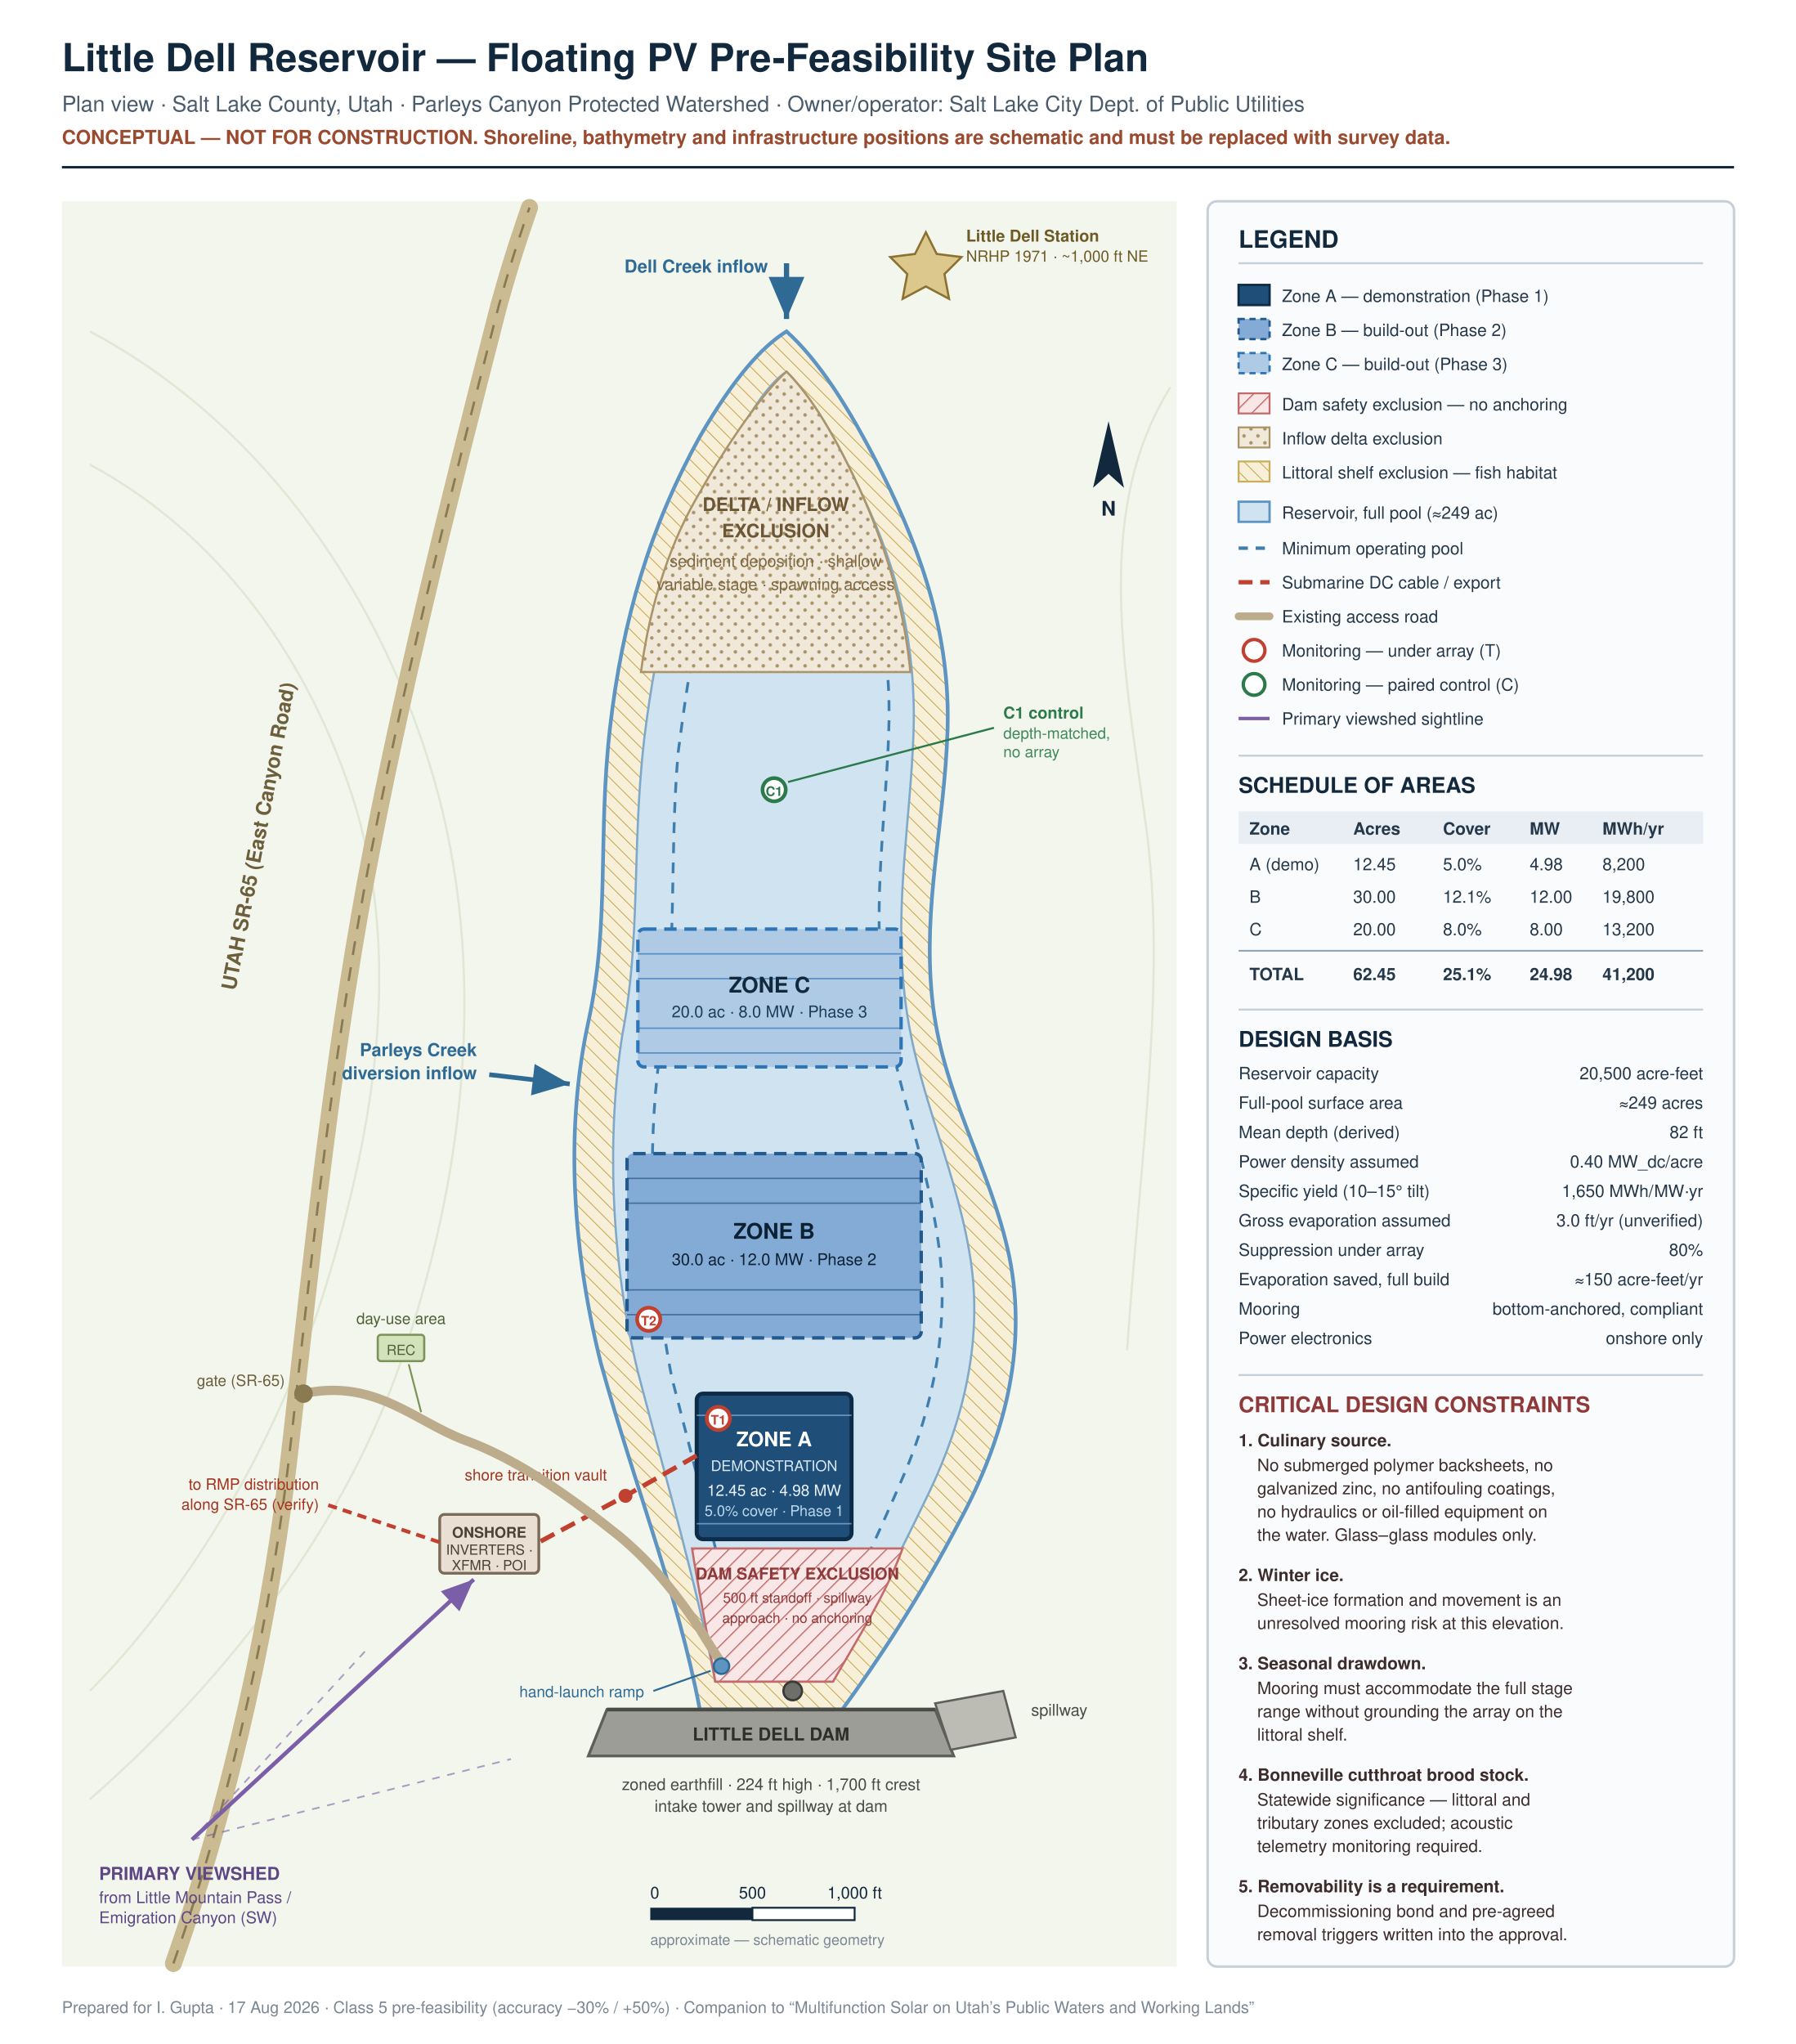
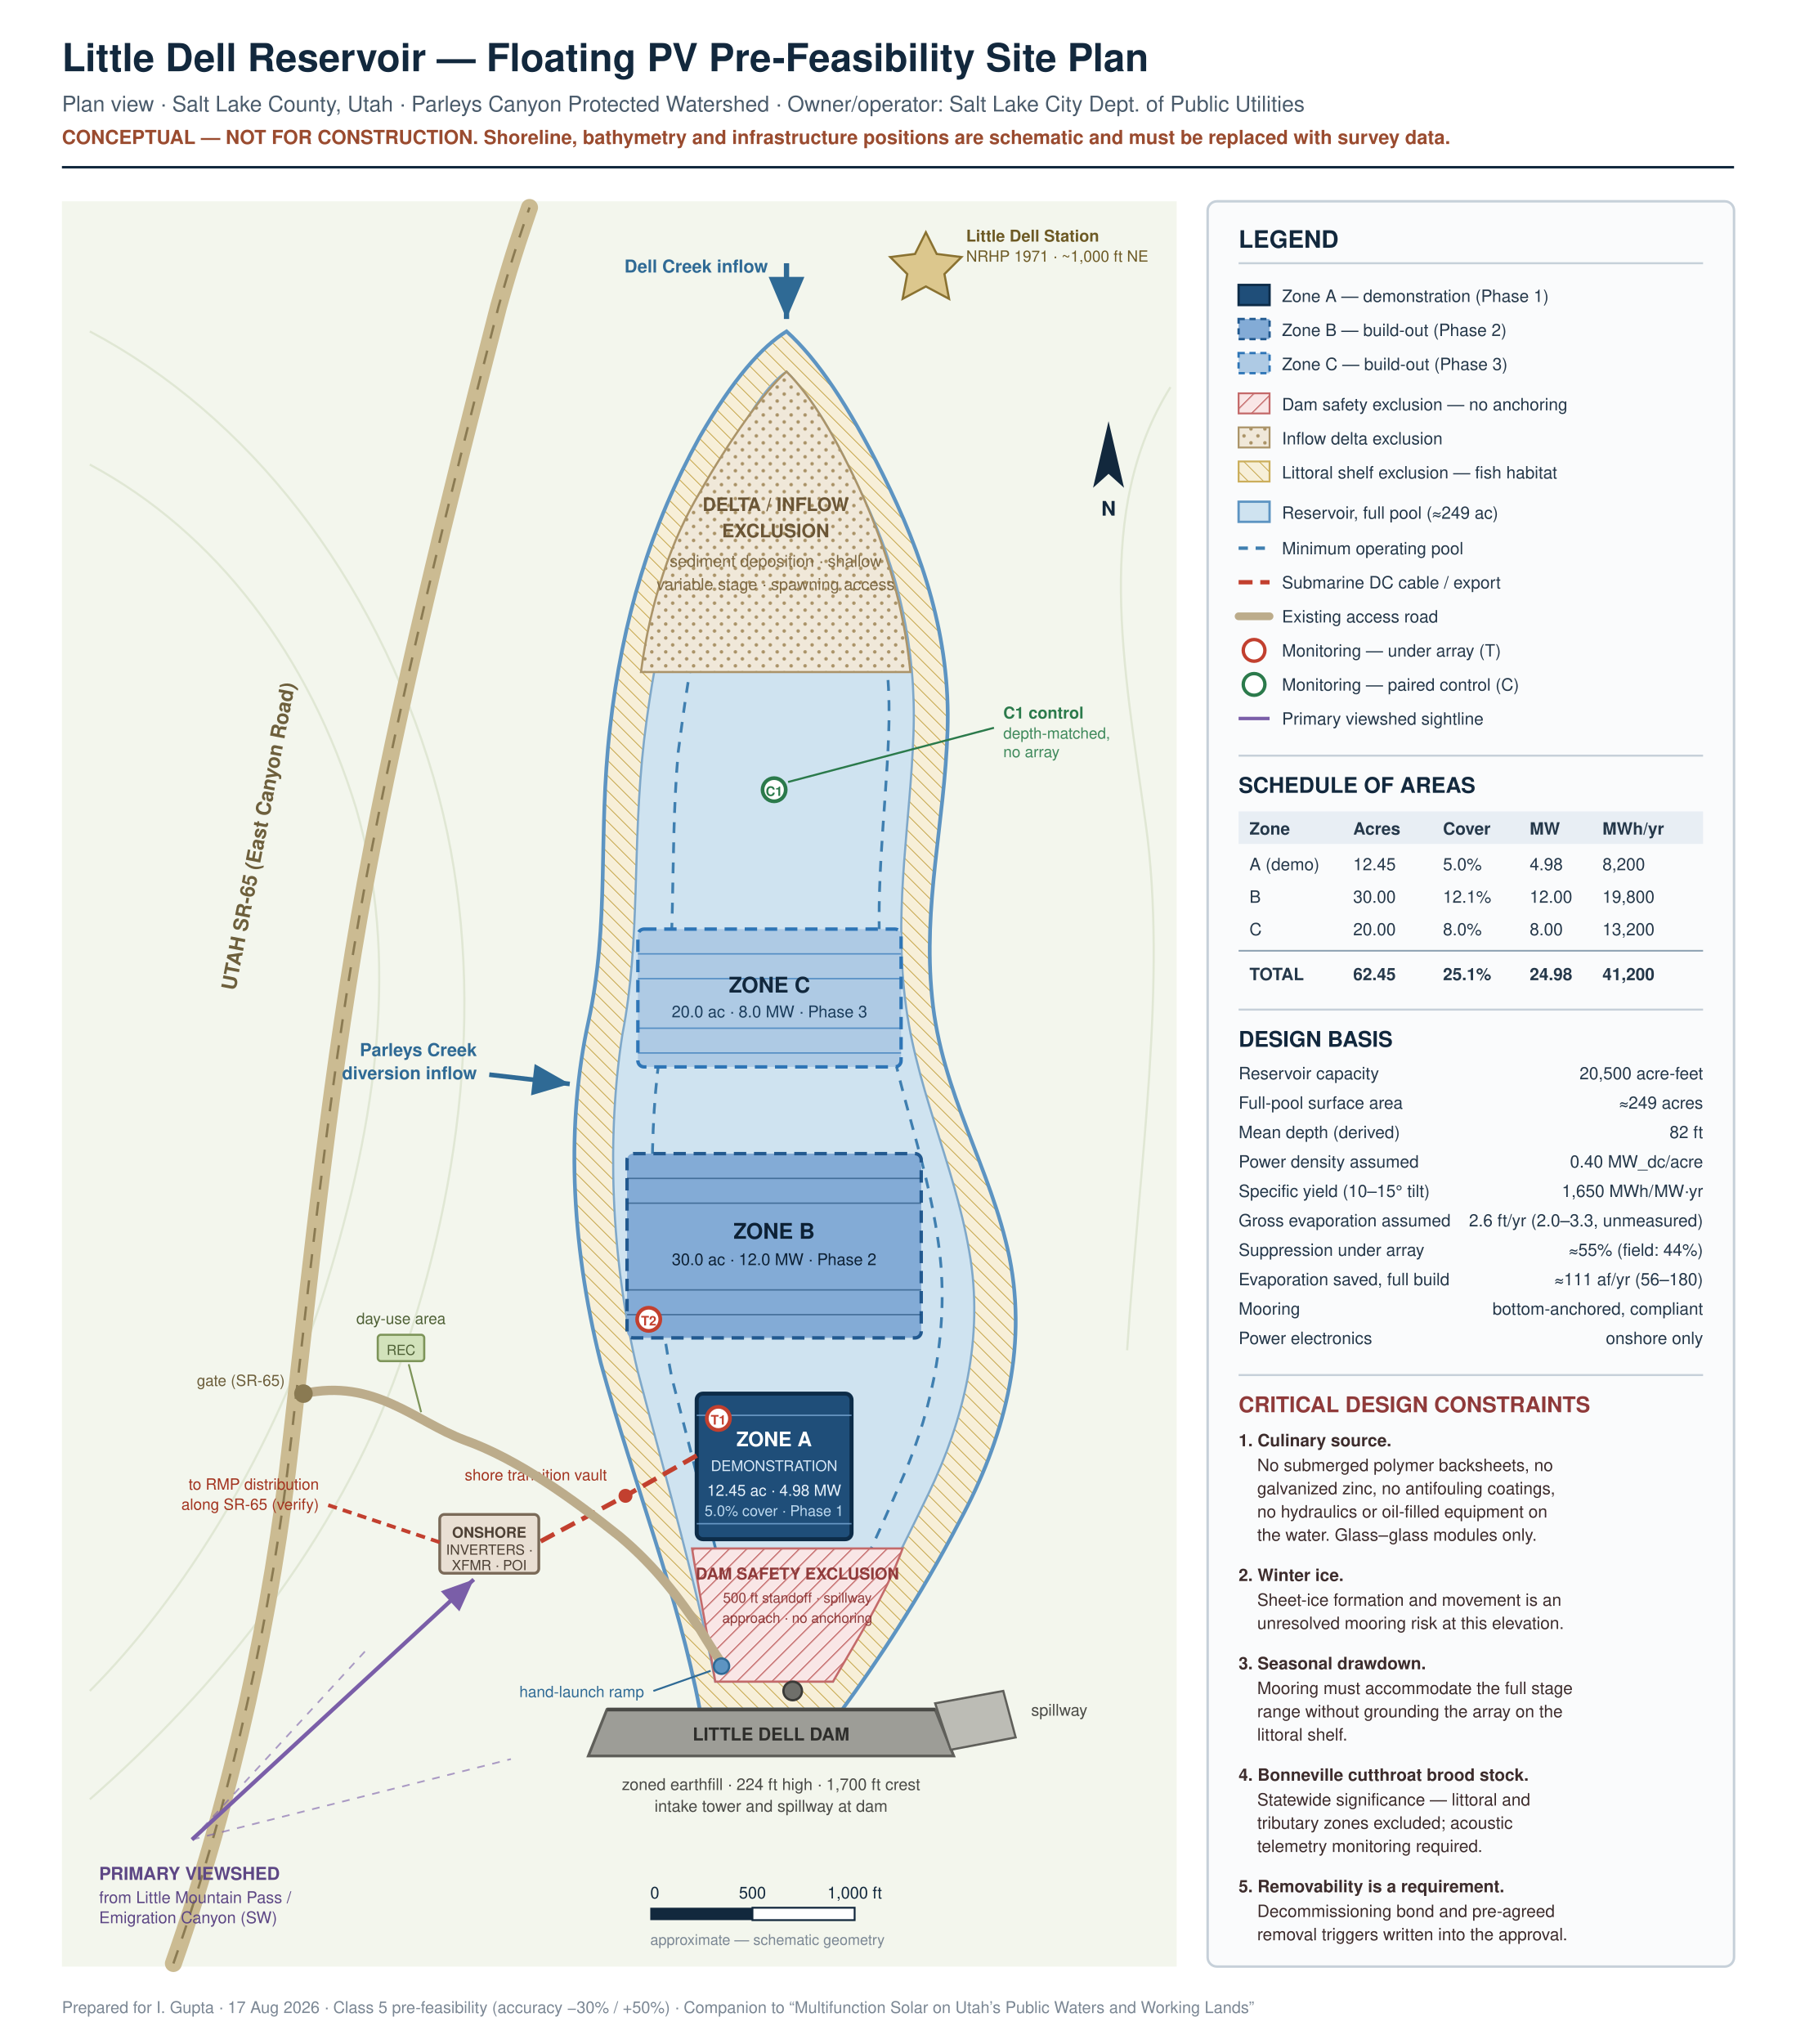
<svg xmlns="http://www.w3.org/2000/svg" viewBox="0 0 1160 1320" width="1160" height="1320" font-family="Helvetica, Arial, sans-serif">
  <defs>
    <pattern id="pExcl" width="8" height="8" patternTransform="rotate(45)" patternUnits="userSpaceOnUse">
      <rect width="8" height="8" fill="#f9e6e6" />
      <line x1="0" y1="0" x2="0" y2="8" stroke="#c46a6a" stroke-width="1.5" />
    </pattern>
    <pattern id="pLitt" width="7" height="7" patternTransform="rotate(-45)" patternUnits="userSpaceOnUse">
      <rect width="7" height="7" fill="#f7efd8" />
      <line x1="0" y1="0" x2="0" y2="7" stroke="#cbae5c" stroke-width="1.2" />
    </pattern>
    <pattern id="pDelta" width="9" height="9" patternUnits="userSpaceOnUse">
      <rect width="9" height="9" fill="#f0e8d9" />
      <circle cx="2.5" cy="2.5" r="1.15" fill="#ab9469" />
      <circle cx="7" cy="7" r="1.15" fill="#ab9469" />
    </pattern>
    <marker id="arw" markerWidth="10" markerHeight="10" refX="8" refY="3.4" orient="auto">
      <path d="M0,0 L8,3.4 L0,6.8 Z" fill="#2f6a95" />
    </marker>
    <marker id="arwP" markerWidth="10" markerHeight="10" refX="8" refY="3.4" orient="auto">
      <path d="M0,0 L8,3.4 L0,6.8 Z" fill="#7a5ea8" />
    </marker>
  </defs>
  <rect width="1160" height="1320" fill="#ffffff" />
  <text x="40" y="46" font-size="25" font-weight="700" fill="#12283d">Little Dell Reservoir — Floating PV Pre-Feasibility Site Plan</text>
  <text x="40" y="72" font-size="14" fill="#4a5b6b">Plan view · Salt Lake County, Utah · Parleys Canyon Protected Watershed · Owner/operator: Salt Lake City Dept. of Public Utilities</text>
  <text x="40" y="93" font-size="12.5" font-weight="600" fill="#9a4b2f">CONCEPTUAL — NOT FOR CONSTRUCTION. Shoreline, bathymetry and infrastructure positions are schematic and must be replaced with survey data.</text>
  <line x1="40" y1="108" x2="1120" y2="108" stroke="#12283d" stroke-width="1.6" />
  <rect x="40" y="130" width="720" height="1140" fill="#f3f6ed" />
  <g stroke="#e0e7d4" stroke-width="1.4" fill="none">
    <path d="M58,300 C140,344 200,424 230,522 C258,618 244,722 210,832 C178,936 118,1032 58,1092" />
    <path d="M58,214 C160,268 242,372 280,502 C316,626 300,762 258,882 C218,996 138,1092 58,1162" />
    <path d="M756,250 C706,330 726,430 740,532 C754,632 736,752 728,872" />
  </g>
  <path d="M112,1268 C150,1160 176,1040 188,930 C202,806 214,690 236,570 C258,452 288,330 322,198 C332,162 338,146 342,134" fill="none" stroke="#cbbb92" stroke-width="11" stroke-linecap="round" />
  <path d="M112,1268 C150,1160 176,1040 188,930 C202,806 214,690 236,570 C258,452 288,330 322,198 C332,162 338,146 342,134" fill="none" stroke="#8a7a52" stroke-width="1.5" stroke-dasharray="9 8" />
  <text x="152" y="640" font-size="13" font-weight="700" fill="#6d5f3c" transform="rotate(-79 152 640)">UTAH SR-65 (East Canyon Road)</text>
  <path d="M452,1104 C438,1030 410,960 388,880 C368,800 366,724 380,660            C394,596 386,540 394,470 C402,400 420,340 452,282            C474,244 492,224 508,214            C528,232 548,262 570,306 C596,358 614,412 612,472            C610,532 596,584 602,644 C608,706 640,754 652,812            C664,872 648,930 620,982 C594,1032 566,1074 544,1104 Z" fill="url(#pLitt)" stroke="#5d94c2" stroke-width="2.4" />
  <path d="M462,1086 C450,1024 432,962 412,886 C394,812 392,732 402,668            C414,606 408,548 416,478 C424,412 438,354 466,300            C484,266 496,248 508,240            C524,256 540,282 558,322 C580,368 592,418 590,474            C588,530 578,582 584,640 C590,700 616,750 626,808            C636,864 622,918 600,964 C578,1010 556,1052 538,1086 Z" fill="#cfe3f0" stroke="#7fa8c9" stroke-width="1.4" />
  <path d="M478,1064 C466,1014 452,960 434,890 C420,820 418,740 426,682            C438,620 432,556 438,486 C446,424 456,362 480,314            C494,286 502,268 510,262            C522,276 534,296 548,332 C566,374 576,420 574,474            C572,528 564,580 570,638 C576,696 598,744 606,802            C614,856 602,910 584,952 C566,994 548,1032 532,1064 Z" fill="none" stroke="#3f7fb0" stroke-width="1.8" stroke-dasharray="7 6" />
  <path d="M508,240 C524,256 540,282 558,322 C572,354 584,392 588,434            L414,434 C420,388 434,348 452,318 C470,286 494,252 508,240 Z" fill="url(#pDelta)" stroke="#ab9469" stroke-width="1.4" />
  <text x="501" y="330" font-size="12" font-weight="700" fill="#6b5636" text-anchor="middle">DELTA / INFLOW</text>
  <text x="501" y="347" font-size="12" font-weight="700" fill="#6b5636" text-anchor="middle">EXCLUSION</text>
  <text x="501" y="366" font-size="10.5" fill="#7d6842" text-anchor="middle">sediment deposition · shallow</text>
  <text x="501" y="381" font-size="10.5" fill="#7d6842" text-anchor="middle">variable stage · spawning access</text>
  <path d="M447,1000 L583,1000 C572,1030 554,1058 538,1086 L462,1086 C455,1044 450,1020 447,1000 Z" fill="url(#pExcl)" stroke="#c46a6a" stroke-width="1.4" />
  <text x="515" y="1020" font-size="10.5" font-weight="700" fill="#8f3a3a" text-anchor="middle">DAM SAFETY EXCLUSION</text>
  <text x="515" y="1035" font-size="9" fill="#8f3a3a" text-anchor="middle">500 ft standoff · spillway</text>
  <text x="515" y="1048" font-size="9" fill="#8f3a3a" text-anchor="middle">approach · no anchoring</text>
  <path d="M392,1104 L604,1104 L616,1134 L380,1134 Z" fill="#9d9d97" stroke="#5f5f5a" stroke-width="1.8" />
  <line x1="392" y1="1104" x2="604" y2="1104" stroke="#4a4a46" stroke-width="2.4" />
  <text x="498" y="1124" font-size="11.5" font-weight="700" fill="#2e2e2b" text-anchor="middle">LITTLE DELL DAM</text>
  <path d="M604,1100 L648,1092 L656,1122 L614,1130 Z" fill="#bcbcb5" stroke="#5f5f5a" stroke-width="1.4" />
  <text x="666" y="1108" font-size="10.5" fill="#4a4a46">spillway</text>
  <circle cx="512" cy="1092" r="6" fill="#6f6f6a" stroke="#3a3a37" stroke-width="1.5" />
  <text x="498" y="1156" font-size="10.5" fill="#4a4a46" text-anchor="middle">zoned earthfill · 224 ft high · 1,700 ft crest</text>
  <text x="498" y="1170" font-size="10.5" fill="#4a4a46" text-anchor="middle">intake tower and spillway at dam</text>
  <line x1="508" y1="170" x2="508" y2="206" stroke="#2f6a95" stroke-width="3.4" marker-end="url(#arw)" />
  <text x="496" y="176" font-size="11.5" font-weight="600" fill="#2f6a95" text-anchor="end">Dell Creek inflow</text>
  <line x1="316" y1="694" x2="368" y2="700" stroke="#2f6a95" stroke-width="3" marker-end="url(#arw)" />
  <text x="308" y="682" font-size="11.5" font-weight="600" fill="#2f6a95" text-anchor="end">Parleys Creek</text>
  <text x="308" y="697" font-size="11.5" font-weight="600" fill="#2f6a95" text-anchor="end">diversion inflow</text>
  <rect x="412" y="600" width="170" height="89" rx="4" fill="#aecae4" stroke="#2e75b6" stroke-width="2.2" stroke-dasharray="8 5" />
  <g stroke="#2e75b6" stroke-width="0.9" opacity="0.7">
    <line x1="412" y1="616" x2="582" y2="616" />
    <line x1="412" y1="632" x2="582" y2="632" />
    <line x1="412" y1="664" x2="582" y2="664" />
    <line x1="412" y1="680" x2="582" y2="680" />
  </g>
  <text x="497" y="641" font-size="14" font-weight="700" fill="#12283d" text-anchor="middle">ZONE C</text>
  <text x="497" y="657" font-size="10.5" fill="#1b3d5c" text-anchor="middle">20.0 ac · 8.0 MW · Phase 3</text>
  <rect x="405" y="745" width="190" height="119" rx="4" fill="#83abd6" stroke="#22598f" stroke-width="2.2" stroke-dasharray="8 5" />
  <g stroke="#1b4771" stroke-width="0.9" opacity="0.6">
    <line x1="405" y1="761" x2="595" y2="761" />
    <line x1="405" y1="777" x2="595" y2="777" />
    <line x1="405" y1="833" x2="595" y2="833" />
    <line x1="405" y1="849" x2="595" y2="849" />
  </g>
  <text x="500" y="800" font-size="14" font-weight="700" fill="#0d2135" text-anchor="middle">ZONE B</text>
  <text x="500" y="817" font-size="10.5" fill="#0d2135" text-anchor="middle">30.0 ac · 12.0 MW · Phase 2</text>
  <rect x="450" y="900" width="100" height="94" rx="4" fill="#1f4e79" stroke="#0d2c48" stroke-width="2.6" />
  <g stroke="#7fb0dd" stroke-width="0.9" opacity="0.75">
    <line x1="450" y1="914" x2="550" y2="914" />
    <line x1="450" y1="984" x2="550" y2="984" />
  </g>
  <text x="500" y="934" font-size="13" font-weight="700" fill="#ffffff" text-anchor="middle">ZONE A</text>
  <text x="500" y="950" font-size="9.5" fill="#d7e8f7" text-anchor="middle">DEMONSTRATION</text>
  <text x="500" y="966" font-size="10" fill="#e8f2fb" text-anchor="middle">12.45 ac · 4.98 MW</text>
  <text x="500" y="979" font-size="9.5" fill="#bcd8ef" text-anchor="middle">5.0% cover · Phase 1</text>
  <circle cx="464" cy="916" r="7.5" fill="#ffffff" stroke="#c2402f" stroke-width="2.4" />
  <text x="464" y="920" font-size="8.5" font-weight="700" fill="#c2402f" text-anchor="middle">T1</text>
  <circle cx="419" cy="852" r="7.5" fill="#ffffff" stroke="#c2402f" stroke-width="2.4" />
  <text x="419" y="856" font-size="8.5" font-weight="700" fill="#c2402f" text-anchor="middle">T2</text>
  <circle cx="500" cy="510" r="7.5" fill="#ffffff" stroke="#2b7a4b" stroke-width="2.4" />
  <text x="500" y="514" font-size="8.5" font-weight="700" fill="#2b7a4b" text-anchor="middle">C1</text>
  <line x1="509" y1="505" x2="642" y2="470" stroke="#2b7a4b" stroke-width="1.3" />
  <text x="648" y="464" font-size="10.5" font-weight="600" fill="#2b7a4b">C1 control</text>
  <text x="648" y="477" font-size="10" fill="#3f8a5c">depth-matched,</text>
  <text x="648" y="489" font-size="10" fill="#3f8a5c">no array</text>
  <path d="M450,940 L404,966 L348,996" fill="none" stroke="#c2402f" stroke-width="3" stroke-dasharray="10 5" />
  <circle cx="404" cy="966" r="4.5" fill="#c2402f" />
  <text x="392" y="956" font-size="10" fill="#a2331f" text-anchor="end">shore transition vault</text>
  <rect x="284" y="978" width="64" height="38" rx="3" fill="#e9dfd3" stroke="#7a6a58" stroke-width="1.8" />
  <text x="316" y="993" font-size="9.5" font-weight="700" fill="#4d4034" text-anchor="middle">ONSHORE</text>
  <text x="316" y="1004" font-size="9" fill="#4d4034" text-anchor="middle">INVERTERS ·</text>
  <text x="316" y="1014" font-size="9" fill="#4d4034" text-anchor="middle">XFMR · POI</text>
  <path d="M284,996 L212,972" fill="none" stroke="#c2402f" stroke-width="2.4" stroke-dasharray="6 4" />
  <text x="206" y="962" font-size="10" fill="#a2331f" text-anchor="end">to RMP distribution</text>
  <text x="206" y="975" font-size="10" fill="#a2331f" text-anchor="end">along SR-65 (verify)</text>
  <path d="M196,900 C242,890 268,918 300,930 C334,942 370,968 400,992 C424,1012 440,1034 452,1052 C458,1062 462,1068 466,1074" fill="none" stroke="#bcac8b" stroke-width="6" stroke-linecap="round" />
  <circle cx="196" cy="900" r="6" fill="#8a7a52" />
  <text x="184" y="895" font-size="10" fill="#6d5f3c" text-anchor="end">gate (SR-65)</text>
  <circle cx="466" cy="1076" r="5" fill="#5d94c2" stroke="#2f6a95" stroke-width="1.4" />
  <line x1="459" y1="1079" x2="422" y2="1092" stroke="#2f6a95" stroke-width="1.2" />
  <text x="416" y="1096" font-size="10" fill="#2f6a95" text-anchor="end">hand-launch ramp</text>
  <rect x="244" y="862" width="30" height="17" rx="2" fill="#d2e2bb" stroke="#7d9459" stroke-width="1.4" />
  <text x="259" y="875" font-size="9" fill="#4f6136" text-anchor="middle">REC</text>
  <text x="259" y="855" font-size="10" fill="#4f6136" text-anchor="middle">day-use area</text>
  <line x1="264" y1="881" x2="272" y2="912" stroke="#7d9459" stroke-width="1.2" />
  <path d="M598,150 l7,14 l16,2 l-11,11 l3,16 l-15,-8 l-15,8 l3,-16 l-11,-11 l16,-2 Z" fill="#dcc78d" stroke="#8a7231" stroke-width="1.4" />
  <text x="624" y="156" font-size="10.5" font-weight="600" fill="#6d5a25">Little Dell Station</text>
  <text x="624" y="169" font-size="10" fill="#6d5a25">NRHP 1971 · ~1,000 ft NE</text>
  <line x1="124" y1="1188" x2="306" y2="1020" stroke="#7a5ea8" stroke-width="2.6" marker-end="url(#arwP)" />
  <path d="M124,1188 L238,1064 M124,1188 L330,1136" fill="none" stroke="#7a5ea8" stroke-width="1.1" stroke-dasharray="5 5" opacity="0.6" />
  <text x="64" y="1214" font-size="11.5" font-weight="700" fill="#5d4785">PRIMARY VIEWSHED</text>
  <text x="64" y="1229" font-size="10.5" fill="#5d4785">from Little Mountain Pass /</text>
  <text x="64" y="1242" font-size="10.5" fill="#5d4785">Emigration Canyon (SW)</text>
  <g transform="translate(716,300)">
    <path d="M0,-28 L10,15 L0,6 L-10,15 Z" fill="#12283d" />
    <text x="0" y="33" font-size="13" font-weight="700" fill="#12283d" text-anchor="middle">N</text>
  </g>
  <g transform="translate(420,1232)">
    <rect x="0" y="0" width="66" height="8" fill="#12283d" />
    <rect x="66" y="0" width="66" height="8" fill="#ffffff" stroke="#12283d" stroke-width="1.2" />
    <text x="0" y="-6" font-size="10.5" fill="#12283d">0</text>
    <text x="66" y="-6" font-size="10.5" fill="#12283d" text-anchor="middle">500</text>
    <text x="132" y="-6" font-size="10.5" fill="#12283d" text-anchor="middle">1,000 ft</text>
    <text x="0" y="24" font-size="9.5" fill="#7b8794">approximate — schematic geometry</text>
  </g>
  <rect x="780" y="130" width="340" height="1140" rx="6" fill="#fafbfc" stroke="#c6d0d9" stroke-width="1.6" />
  <text x="800" y="160" font-size="15.5" font-weight="700" fill="#12283d">LEGEND</text>
  <line x1="800" y1="170" x2="1100" y2="170" stroke="#c6d0d9" stroke-width="1.3" />
  <g font-size="11" fill="#25384a">
    <rect x="800" y="184" width="20" height="13" fill="#1f4e79" stroke="#0d2c48" stroke-width="1.5" />
    <text x="828" y="195">Zone A — demonstration (Phase 1)</text>
    <rect x="800" y="206" width="20" height="13" fill="#83abd6" stroke="#22598f" stroke-width="1.5" stroke-dasharray="4 3" />
    <text x="828" y="217">Zone B — build-out (Phase 2)</text>
    <rect x="800" y="228" width="20" height="13" fill="#aecae4" stroke="#2e75b6" stroke-width="1.5" stroke-dasharray="4 3" />
    <text x="828" y="239">Zone C — build-out (Phase 3)</text>
    <rect x="800" y="254" width="20" height="13" fill="url(#pExcl)" stroke="#c46a6a" stroke-width="1.2" />
    <text x="828" y="265">Dam safety exclusion — no anchoring</text>
    <rect x="800" y="276" width="20" height="13" fill="url(#pDelta)" stroke="#ab9469" stroke-width="1.2" />
    <text x="828" y="287">Inflow delta exclusion</text>
    <rect x="800" y="298" width="20" height="13" fill="url(#pLitt)" stroke="#cbae5c" stroke-width="1.2" />
    <text x="828" y="309">Littoral shelf exclusion — fish habitat</text>
    <rect x="800" y="324" width="20" height="13" fill="#cfe3f0" stroke="#5d94c2" stroke-width="1.5" />
    <text x="828" y="335">Reservoir, full pool (≈249 ac)</text>
    <line x1="800" y1="354" x2="820" y2="354" stroke="#3f7fb0" stroke-width="2.2" stroke-dasharray="6 5" />
    <text x="828" y="358">Minimum operating pool</text>
    <line x1="800" y1="376" x2="820" y2="376" stroke="#c2402f" stroke-width="2.8" stroke-dasharray="9 5" />
    <text x="828" y="380">Submarine DC cable / export</text>
    <line x1="800" y1="398" x2="820" y2="398" stroke="#bcac8b" stroke-width="5" stroke-linecap="round" />
    <text x="828" y="402">Existing access road</text>
    <circle cx="810" cy="420" r="7" fill="#ffffff" stroke="#c2402f" stroke-width="2.2" />
    <text x="828" y="424">Monitoring — under array (T)</text>
    <circle cx="810" cy="442" r="7" fill="#ffffff" stroke="#2b7a4b" stroke-width="2.2" />
    <text x="828" y="446">Monitoring — paired control (C)</text>
    <line x1="800" y1="464" x2="820" y2="464" stroke="#7a5ea8" stroke-width="2.2" />
    <text x="828" y="468">Primary viewshed sightline</text>
  </g>
  <line x1="800" y1="488" x2="1100" y2="488" stroke="#c6d0d9" stroke-width="1.3" />
  <text x="800" y="512" font-size="14" font-weight="700" fill="#12283d">SCHEDULE OF AREAS</text>
  <g font-size="11" fill="#25384a">
    <rect x="800" y="524" width="300" height="21" fill="#e8eef4" />
    <text x="807" y="539" font-weight="700">Zone</text>
    <text x="874" y="539" font-weight="700">Acres</text>
    <text x="932" y="539" font-weight="700">Cover</text>
    <text x="988" y="539" font-weight="700">MW</text>
    <text x="1035" y="539" font-weight="700">MWh/yr</text>
    <text x="807" y="562">A (demo)</text>
    <text x="874" y="562">12.45</text>
    <text x="932" y="562">5.0%</text>
    <text x="988" y="562">4.98</text>
    <text x="1035" y="562">8,200</text>
    <text x="807" y="583">B</text>
    <text x="874" y="583">30.00</text>
    <text x="932" y="583">12.1%</text>
    <text x="988" y="583">12.00</text>
    <text x="1035" y="583">19,800</text>
    <text x="807" y="604">C</text>
    <text x="874" y="604">20.00</text>
    <text x="932" y="604">8.0%</text>
    <text x="988" y="604">8.00</text>
    <text x="1035" y="604">13,200</text>
    <line x1="800" y1="614" x2="1100" y2="614" stroke="#8fa2b3" stroke-width="1.1" />
    <text x="807" y="633" font-weight="700">TOTAL</text>
    <text x="874" y="633" font-weight="700">62.45</text>
    <text x="932" y="633" font-weight="700">25.1%</text>
    <text x="988" y="633" font-weight="700">24.98</text>
    <text x="1035" y="633" font-weight="700">41,200</text>
  </g>
  <line x1="800" y1="652" x2="1100" y2="652" stroke="#c6d0d9" stroke-width="1.3" />
  <text x="800" y="676" font-size="14" font-weight="700" fill="#12283d">DESIGN BASIS</text>
  <g font-size="11" fill="#25384a">
    <text x="800" y="697">Reservoir capacity</text>
    <text x="1100" y="697" text-anchor="end">20,500 acre-feet</text>
    <text x="800" y="716">Full-pool surface area</text>
    <text x="1100" y="716" text-anchor="end">≈249 acres</text>
    <text x="800" y="735">Mean depth (derived)</text>
    <text x="1100" y="735" text-anchor="end">82 ft</text>
    <text x="800" y="754">Power density assumed</text>
    <text x="1100" y="754" text-anchor="end">0.40 MW_dc/acre</text>
    <text x="800" y="773">Specific yield (10–15° tilt)</text>
    <text x="1100" y="773" text-anchor="end">1,650 MWh/MW·yr</text>
    <text x="800" y="792">Gross evaporation assumed</text>
-     <text x="1100" y="792" text-anchor="end">3.0 ft/yr (unverified)</text>
+     <text x="1100" y="792" text-anchor="end">2.6 ft/yr (2.0–3.3, unmeasured)</text>
    <text x="800" y="811">Suppression under array</text>
-     <text x="1100" y="811" text-anchor="end">80%</text>
+     <text x="1100" y="811" text-anchor="end">≈55% (field: 44%)</text>
    <text x="800" y="830">Evaporation saved, full build</text>
-     <text x="1100" y="830" text-anchor="end">≈150 acre-feet/yr</text>
+     <text x="1100" y="830" text-anchor="end">≈111 af/yr (56–180)</text>
    <text x="800" y="849">Mooring</text>
    <text x="1100" y="849" text-anchor="end">bottom-anchored, compliant</text>
    <text x="800" y="868">Power electronics</text>
    <text x="1100" y="868" text-anchor="end">onshore only</text>
  </g>
  <line x1="800" y1="888" x2="1100" y2="888" stroke="#c6d0d9" stroke-width="1.3" />
  <text x="800" y="912" font-size="14" font-weight="700" fill="#8f3a3a">CRITICAL DESIGN CONSTRAINTS</text>
  <g font-size="11" fill="#3d2c2c">
    <text x="800" y="934" font-weight="700">1. Culinary source.</text>
    <text x="812" y="950">No submerged polymer backsheets, no</text>
    <text x="812" y="965">galvanized zinc, no antifouling coatings,</text>
    <text x="812" y="980">no hydraulics or oil-filled equipment on</text>
    <text x="812" y="995">the water. Glass–glass modules only.</text>
    <text x="800" y="1021" font-weight="700">2. Winter ice.</text>
    <text x="812" y="1037">Sheet-ice formation and movement is an</text>
    <text x="812" y="1052">unresolved mooring risk at this elevation.</text>
    <text x="800" y="1078" font-weight="700">3. Seasonal drawdown.</text>
    <text x="812" y="1094">Mooring must accommodate the full stage</text>
    <text x="812" y="1109">range without grounding the array on the</text>
    <text x="812" y="1124">littoral shelf.</text>
    <text x="800" y="1150" font-weight="700">4. Bonneville cutthroat brood stock.</text>
    <text x="812" y="1166">Statewide significance — littoral and</text>
    <text x="812" y="1181">tributary zones excluded; acoustic</text>
    <text x="812" y="1196">telemetry monitoring required.</text>
    <text x="800" y="1222" font-weight="700">5. Removability is a requirement.</text>
    <text x="812" y="1238">Decommissioning bond and pre-agreed</text>
    <text x="812" y="1253">removal triggers written into the approval.</text>
  </g>
  <text x="40" y="1300" font-size="10.5" fill="#7b8794">Prepared for I. Gupta · 17 Aug 2026 · Class 5 pre-feasibility (accuracy −30% / +50%) · Companion to “Multifunction Solar on Utah’s Public Waters and Working Lands”</text>
</svg>
